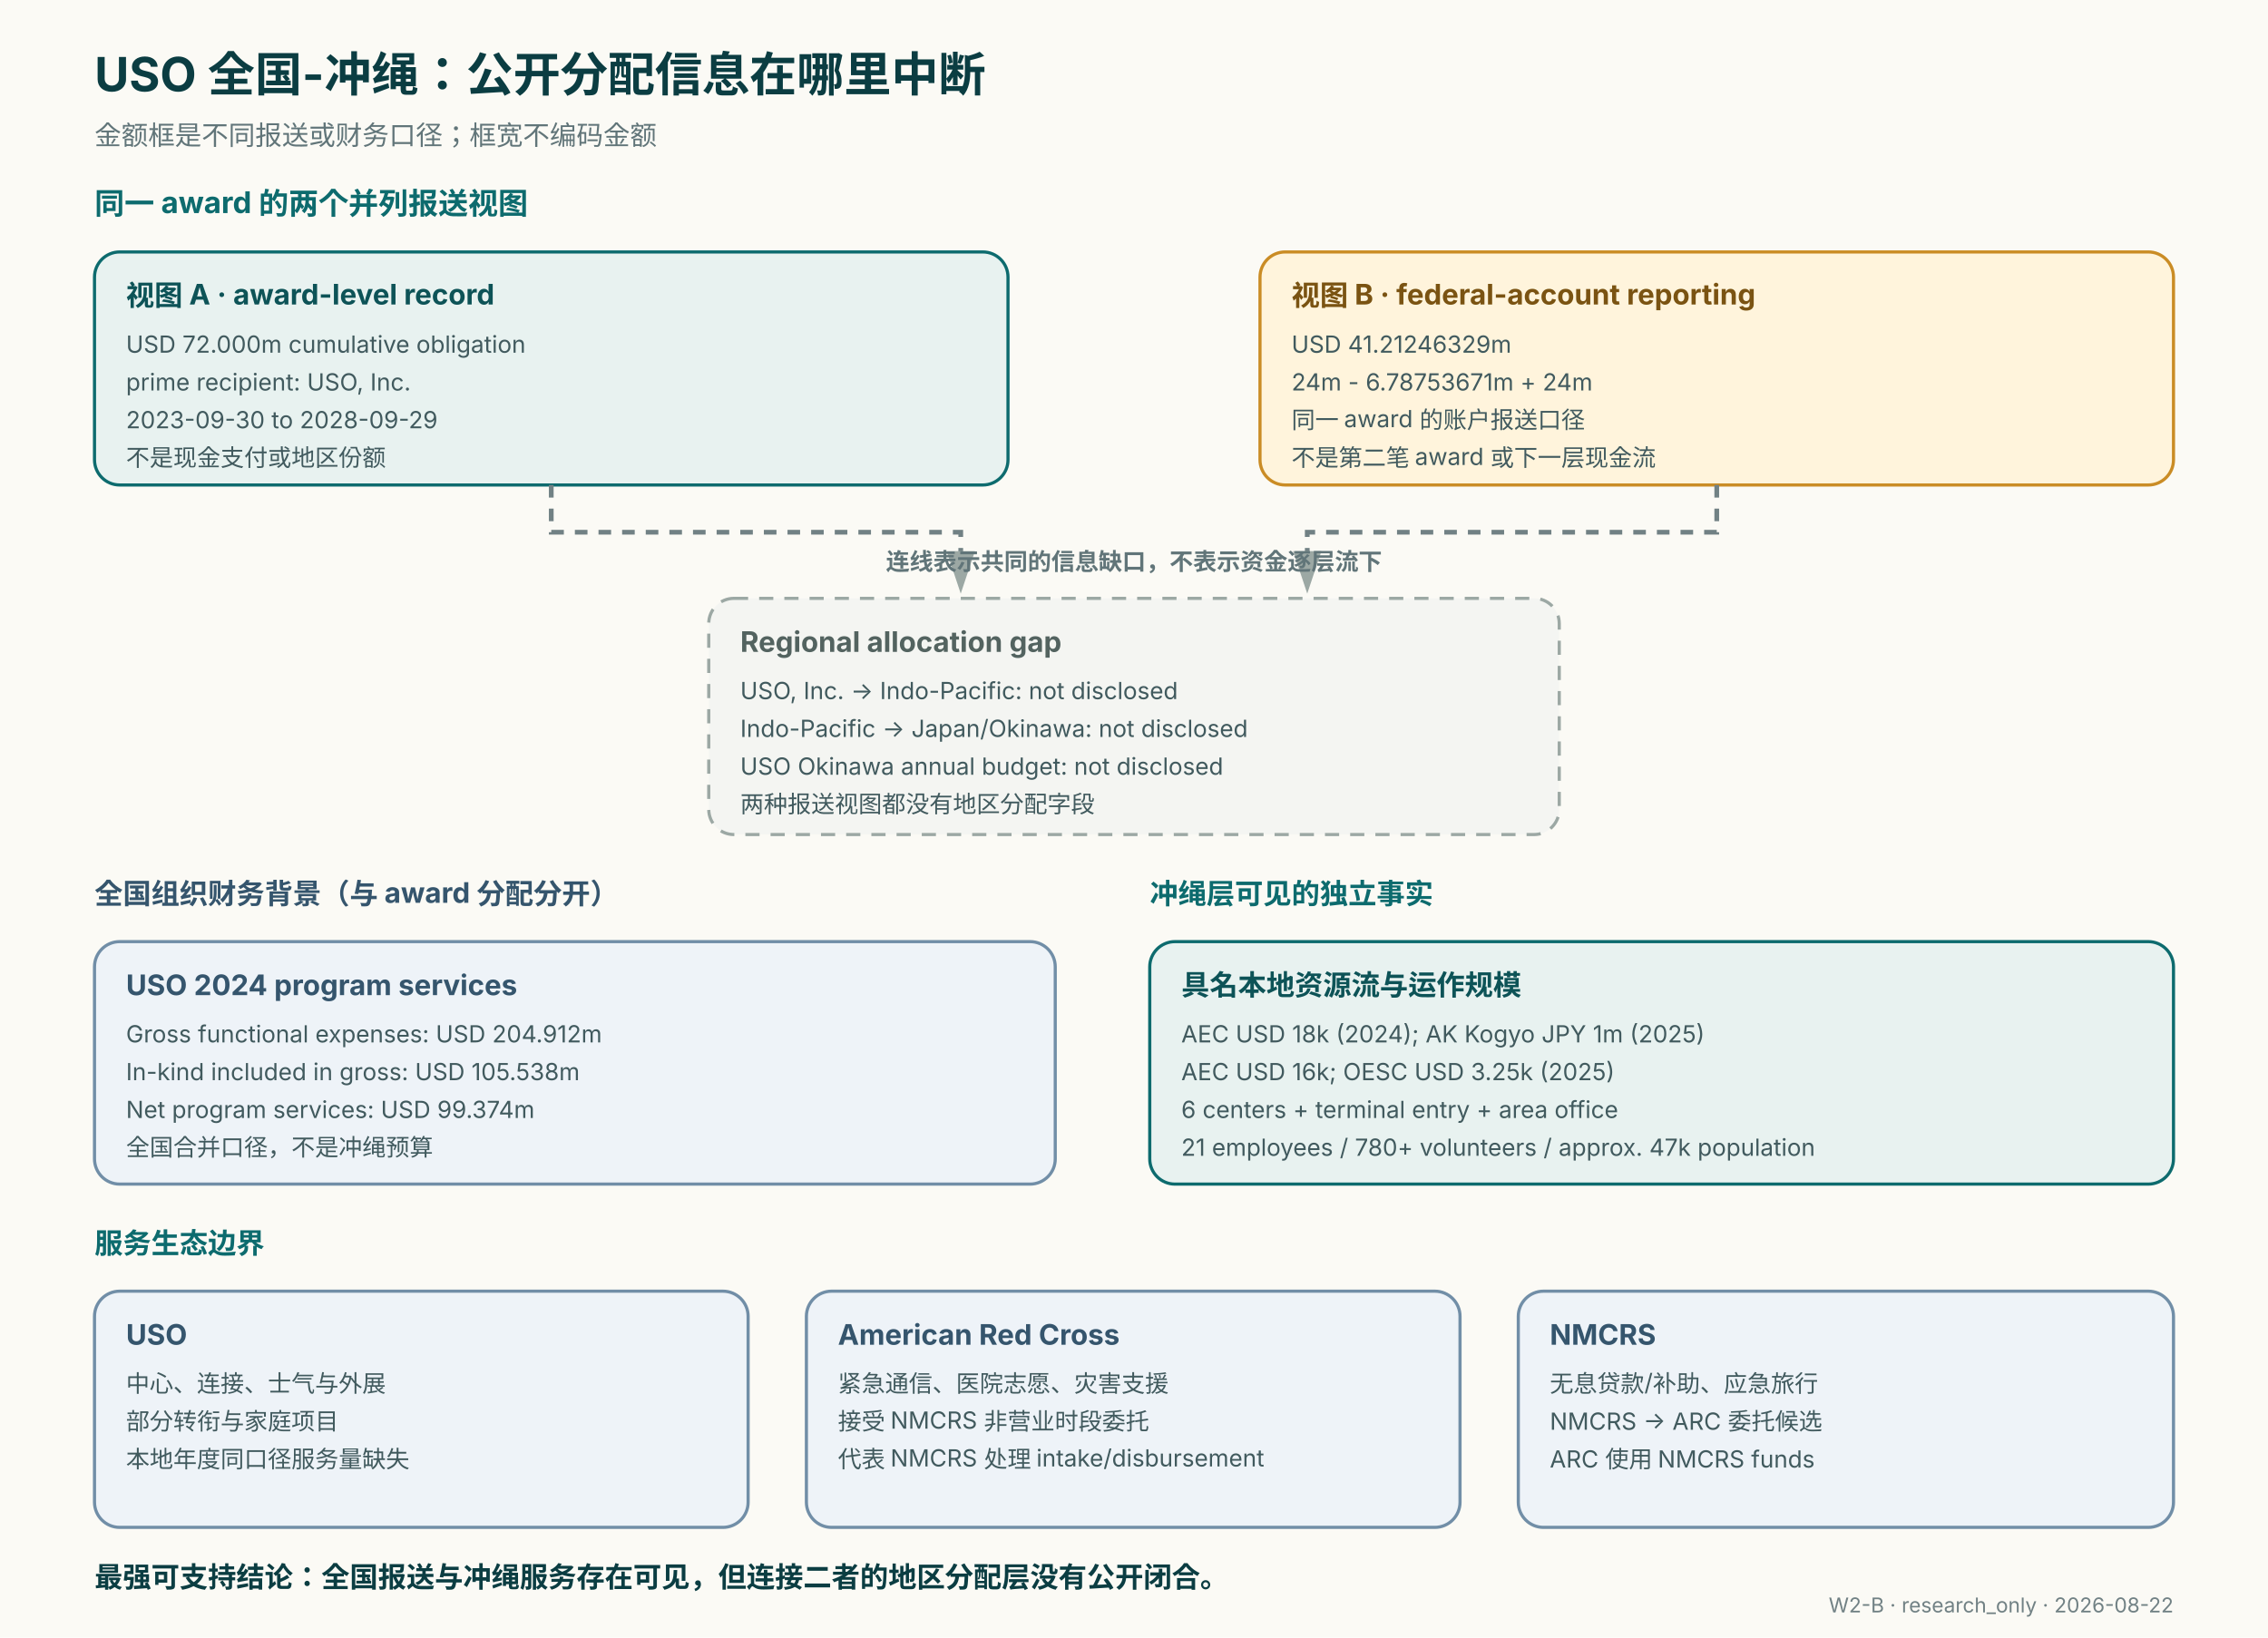
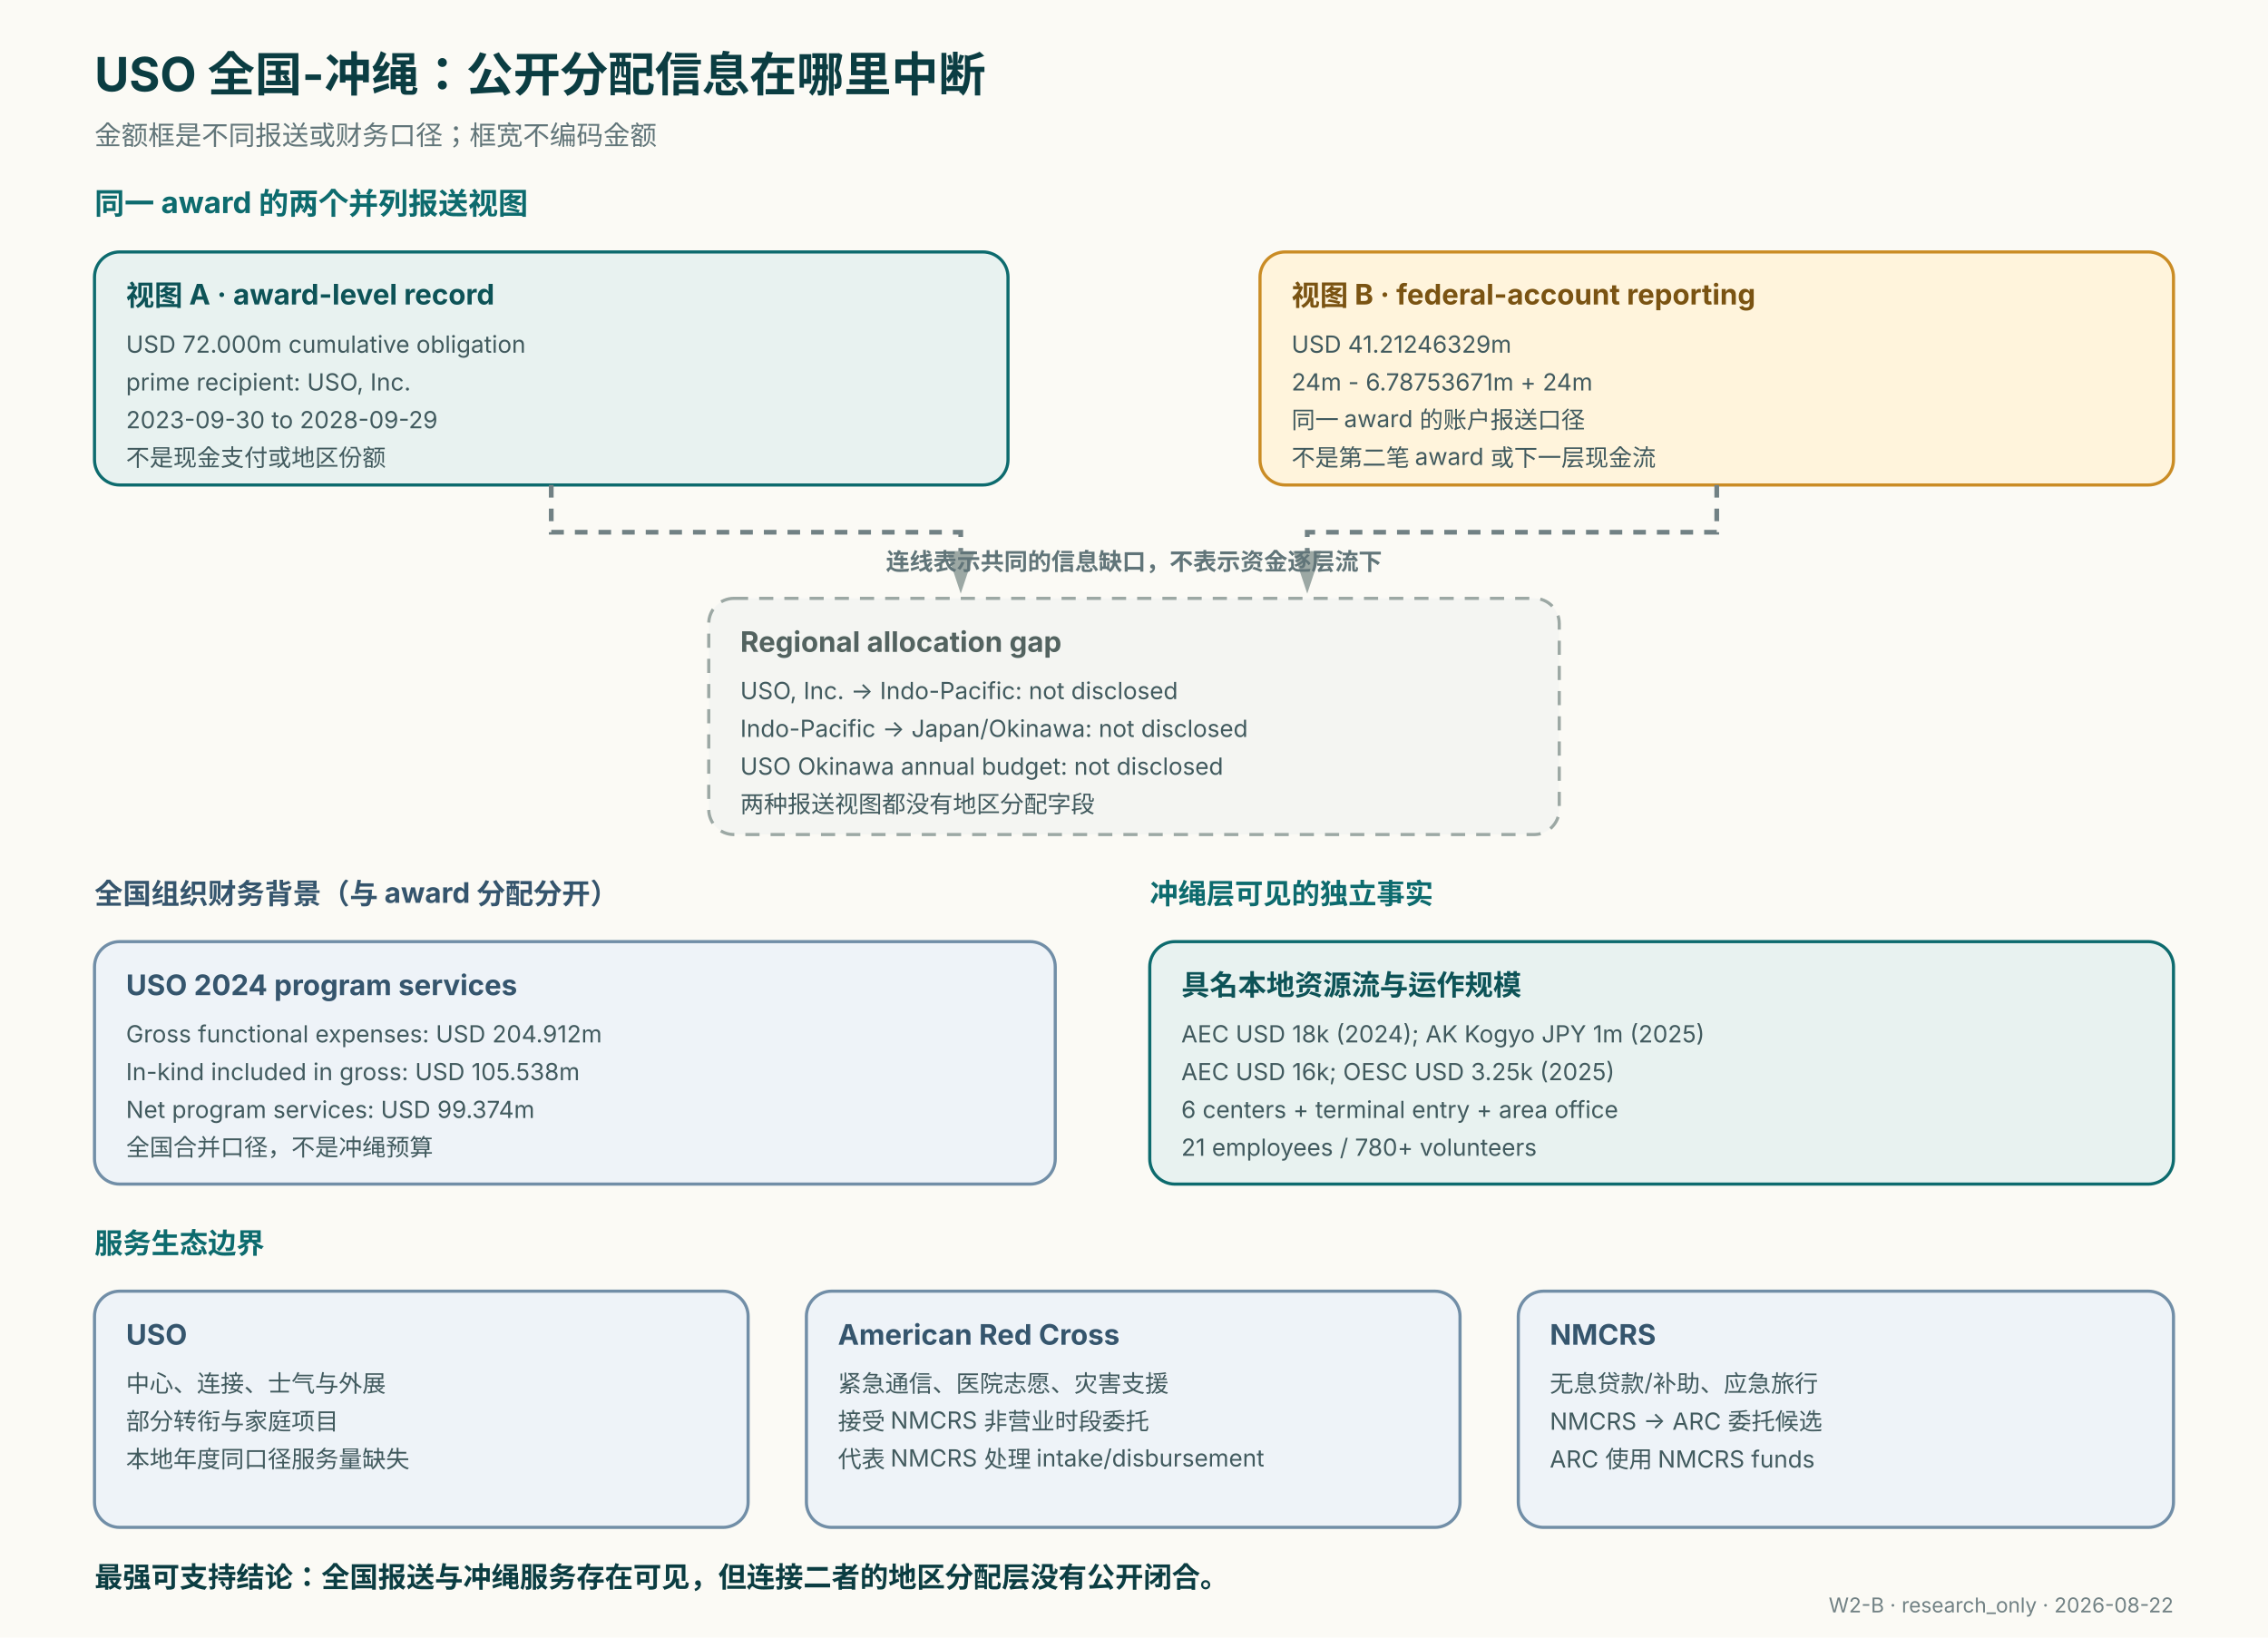
<svg xmlns="http://www.w3.org/2000/svg" width="1440" height="1040" viewBox="0 0 1440 1040">
  <rect width="1440" height="1040" fill="#fbfaf5" />
  <text x="60" y="58" font-family="Inter, Arial, Microsoft YaHei, sans-serif" font-size="30" font-weight="700" fill="#0b3d42" text-anchor="start">USO 全国-冲绳：公开分配信息在哪里中断</text>
  <text x="60" y="92" font-family="Inter, Arial, Microsoft YaHei, sans-serif" font-size="17" font-weight="400" fill="#617579" text-anchor="start">金额框是不同报送或财务口径；框宽不编码金额</text>
  <text x="60" y="136" font-family="Inter, Arial, Microsoft YaHei, sans-serif" font-size="19" font-weight="700" fill="#0d6b6e" text-anchor="start">同一 award 的两个并列报送视图</text>
  <rect x="60" y="160" width="580" height="148" rx="16" fill="#e8f2f0" stroke="#0d6b6e" stroke-width="2" />
  <text x="80" y="194" font-family="Inter, Arial, Microsoft YaHei, sans-serif" font-size="18" font-weight="700" fill="#0d5357" text-anchor="start">视图 A · award-level record</text>
  <text x="80" y="224" font-family="Inter, Arial, Microsoft YaHei, sans-serif" font-size="15" font-weight="400" fill="#415a5e" text-anchor="start">USD 72.000m cumulative obligation</text>
  <text x="80" y="248" font-family="Inter, Arial, Microsoft YaHei, sans-serif" font-size="15" font-weight="400" fill="#415a5e" text-anchor="start">prime recipient: USO, Inc.</text>
  <text x="80" y="272" font-family="Inter, Arial, Microsoft YaHei, sans-serif" font-size="15" font-weight="400" fill="#415a5e" text-anchor="start">2023-09-30 to 2028-09-29</text>
  <text x="80" y="296" font-family="Inter, Arial, Microsoft YaHei, sans-serif" font-size="15" font-weight="400" fill="#415a5e" text-anchor="start">不是现金支付或地区份额</text>
  <rect x="800" y="160" width="580" height="148" rx="16" fill="#fff4dc" stroke="#ca8c25" stroke-width="2" />
  <text x="820" y="194" font-family="Inter, Arial, Microsoft YaHei, sans-serif" font-size="18" font-weight="700" fill="#7a5312" text-anchor="start">视图 B · federal-account reporting</text>
  <text x="820" y="224" font-family="Inter, Arial, Microsoft YaHei, sans-serif" font-size="15" font-weight="400" fill="#415a5e" text-anchor="start">USD 41.21246329m</text>
  <text x="820" y="248" font-family="Inter, Arial, Microsoft YaHei, sans-serif" font-size="15" font-weight="400" fill="#415a5e" text-anchor="start">24m - 6.78753671m + 24m</text>
  <text x="820" y="272" font-family="Inter, Arial, Microsoft YaHei, sans-serif" font-size="15" font-weight="400" fill="#415a5e" text-anchor="start">同一 award 的账户报送口径</text>
  <text x="820" y="296" font-family="Inter, Arial, Microsoft YaHei, sans-serif" font-size="15" font-weight="400" fill="#415a5e" text-anchor="start">不是第二笔 award 或下一层现金流</text>
  <path d="M350 308 V338 H610 V374" stroke="#718184" stroke-width="3" stroke-dasharray="8 7" fill="none" marker-end="url(#arrowGray)" />
  <path d="M1090 308 V338 H830 V374" stroke="#718184" stroke-width="3" stroke-dasharray="8 7" fill="none" marker-end="url(#arrowGray)" />
  <text x="720" y="362" font-family="Inter, Arial, Microsoft YaHei, sans-serif" font-size="15" font-weight="600" fill="#617579" text-anchor="middle">连线表示共同的信息缺口，不表示资金逐层流下</text>
  <rect x="450" y="380" width="540" height="150" rx="16" fill="#f4f5f2" stroke="#9ca8a4" stroke-width="2" stroke-dasharray="9 7" />
  <text x="470" y="414" font-family="Inter, Arial, Microsoft YaHei, sans-serif" font-size="18" font-weight="700" fill="#536360" text-anchor="start">Regional allocation gap</text>
  <text x="470" y="444" font-family="Inter, Arial, Microsoft YaHei, sans-serif" font-size="15" font-weight="400" fill="#415a5e" text-anchor="start">USO, Inc. -&gt; Indo-Pacific: not disclosed</text>
  <text x="470" y="468" font-family="Inter, Arial, Microsoft YaHei, sans-serif" font-size="15" font-weight="400" fill="#415a5e" text-anchor="start">Indo-Pacific -&gt; Japan/Okinawa: not disclosed</text>
  <text x="470" y="492" font-family="Inter, Arial, Microsoft YaHei, sans-serif" font-size="15" font-weight="400" fill="#415a5e" text-anchor="start">USO Okinawa annual budget: not disclosed</text>
  <text x="470" y="516" font-family="Inter, Arial, Microsoft YaHei, sans-serif" font-size="15" font-weight="400" fill="#415a5e" text-anchor="start">两种报送视图都没有地区分配字段</text>
  <text x="60" y="574" font-family="Inter, Arial, Microsoft YaHei, sans-serif" font-size="18" font-weight="700" fill="#35556d" text-anchor="start">全国组织财务背景（与 award 分配分开）</text>
  <rect x="60" y="598" width="610" height="154" rx="16" fill="#eef3f8" stroke="#718ea7" stroke-width="2" />
  <text x="80" y="632" font-family="Inter, Arial, Microsoft YaHei, sans-serif" font-size="18" font-weight="700" fill="#35556d" text-anchor="start">USO 2024 program services</text>
  <text x="80" y="662" font-family="Inter, Arial, Microsoft YaHei, sans-serif" font-size="15" font-weight="400" fill="#415a5e" text-anchor="start">Gross functional expenses: USD 204.912m</text>
  <text x="80" y="686" font-family="Inter, Arial, Microsoft YaHei, sans-serif" font-size="15" font-weight="400" fill="#415a5e" text-anchor="start">In-kind included in gross: USD 105.538m</text>
  <text x="80" y="710" font-family="Inter, Arial, Microsoft YaHei, sans-serif" font-size="15" font-weight="400" fill="#415a5e" text-anchor="start">Net program services: USD 99.374m</text>
  <text x="80" y="734" font-family="Inter, Arial, Microsoft YaHei, sans-serif" font-size="15" font-weight="400" fill="#415a5e" text-anchor="start">全国合并口径，不是冲绳预算</text>
  <text x="730" y="574" font-family="Inter, Arial, Microsoft YaHei, sans-serif" font-size="18" font-weight="700" fill="#0d6b6e" text-anchor="start">冲绳层可见的独立事实</text>
  <rect x="730" y="598" width="650" height="154" rx="16" fill="#e8f2f0" stroke="#0d6b6e" stroke-width="2" />
  <text x="750" y="632" font-family="Inter, Arial, Microsoft YaHei, sans-serif" font-size="18" font-weight="700" fill="#0d5357" text-anchor="start">具名本地资源流与运作规模</text>
  <text x="750" y="662" font-family="Inter, Arial, Microsoft YaHei, sans-serif" font-size="15" font-weight="400" fill="#415a5e" text-anchor="start">AEC USD 18k (2024); AK Kogyo JPY 1m (2025)</text>
  <text x="750" y="686" font-family="Inter, Arial, Microsoft YaHei, sans-serif" font-size="15" font-weight="400" fill="#415a5e" text-anchor="start">AEC USD 16k; OESC USD 3.25k (2025)</text>
  <text x="750" y="710" font-family="Inter, Arial, Microsoft YaHei, sans-serif" font-size="15" font-weight="400" fill="#415a5e" text-anchor="start">6 centers + terminal entry + area office</text>
-   <text x="750" y="734" font-family="Inter, Arial, Microsoft YaHei, sans-serif" font-size="15" font-weight="400" fill="#415a5e" text-anchor="start">21 employees / 780+ volunteers / approx. 47k population</text>
+   <text x="750" y="734" font-family="Inter, Arial, Microsoft YaHei, sans-serif" font-size="15" font-weight="400" fill="#415a5e" text-anchor="start">21 employees / 780+ volunteers</text>
  <text x="60" y="796" font-family="Inter, Arial, Microsoft YaHei, sans-serif" font-size="18" font-weight="700" fill="#0d6b6e" text-anchor="start">服务生态边界</text>
  <rect x="60" y="820" width="415" height="150" rx="16" fill="#eef3f8" stroke="#718ea7" stroke-width="2" />
  <text x="80" y="854" font-family="Inter, Arial, Microsoft YaHei, sans-serif" font-size="18" font-weight="700" fill="#35556d" text-anchor="start">USO</text>
  <text x="80" y="884" font-family="Inter, Arial, Microsoft YaHei, sans-serif" font-size="15" font-weight="400" fill="#415a5e" text-anchor="start">中心、连接、士气与外展</text>
  <text x="80" y="908" font-family="Inter, Arial, Microsoft YaHei, sans-serif" font-size="15" font-weight="400" fill="#415a5e" text-anchor="start">部分转衔与家庭项目</text>
  <text x="80" y="932" font-family="Inter, Arial, Microsoft YaHei, sans-serif" font-size="15" font-weight="400" fill="#415a5e" text-anchor="start">本地年度同口径服务量缺失</text>
  <rect x="512" y="820" width="415" height="150" rx="16" fill="#eef3f8" stroke="#718ea7" stroke-width="2" />
  <text x="532" y="854" font-family="Inter, Arial, Microsoft YaHei, sans-serif" font-size="18" font-weight="700" fill="#35556d" text-anchor="start">American Red Cross</text>
  <text x="532" y="884" font-family="Inter, Arial, Microsoft YaHei, sans-serif" font-size="15" font-weight="400" fill="#415a5e" text-anchor="start">紧急通信、医院志愿、灾害支援</text>
  <text x="532" y="908" font-family="Inter, Arial, Microsoft YaHei, sans-serif" font-size="15" font-weight="400" fill="#415a5e" text-anchor="start">接受 NMCRS 非营业时段委托</text>
  <text x="532" y="932" font-family="Inter, Arial, Microsoft YaHei, sans-serif" font-size="15" font-weight="400" fill="#415a5e" text-anchor="start">代表 NMCRS 处理 intake/disbursement</text>
  <rect x="964" y="820" width="416" height="150" rx="16" fill="#eef3f8" stroke="#718ea7" stroke-width="2" />
  <text x="984" y="854" font-family="Inter, Arial, Microsoft YaHei, sans-serif" font-size="18" font-weight="700" fill="#35556d" text-anchor="start">NMCRS</text>
  <text x="984" y="884" font-family="Inter, Arial, Microsoft YaHei, sans-serif" font-size="15" font-weight="400" fill="#415a5e" text-anchor="start">无息贷款/补助、应急旅行</text>
  <text x="984" y="908" font-family="Inter, Arial, Microsoft YaHei, sans-serif" font-size="15" font-weight="400" fill="#415a5e" text-anchor="start">NMCRS -&gt; ARC 委托候选</text>
  <text x="984" y="932" font-family="Inter, Arial, Microsoft YaHei, sans-serif" font-size="15" font-weight="400" fill="#415a5e" text-anchor="start">ARC 使用 NMCRS funds</text>
  <text x="60" y="1008" font-family="Inter, Arial, Microsoft YaHei, sans-serif" font-size="18" font-weight="700" fill="#0b3d42" text-anchor="start">最强可支持结论：全国报送与冲绳服务存在可见，但连接二者的地区分配层没有公开闭合。</text>
  <text x="1380" y="1024" font-family="Inter, Arial, Microsoft YaHei, sans-serif" font-size="13" font-weight="400" fill="#718184" text-anchor="end">W2-B · research_only · 2026-08-22</text>
  <defs>
    <marker id="arrow" markerWidth="10" markerHeight="10" refX="8" refY="3" orient="auto" markerUnits="strokeWidth">
      <path d="M0,0 L0,6 L9,3 z" fill="#0d6b6e" />
    </marker>
    <marker id="arrowAmber" markerWidth="10" markerHeight="10" refX="8" refY="3" orient="auto" markerUnits="strokeWidth">
      <path d="M0,0 L0,6 L9,3 z" fill="#ca8c25" />
    </marker>
    <marker id="arrowGray" markerWidth="10" markerHeight="10" refX="8" refY="3" orient="auto" markerUnits="strokeWidth">
      <path d="M0,0 L0,6 L9,3 z" fill="#9ca8a4" />
    </marker>
  </defs>
</svg>
